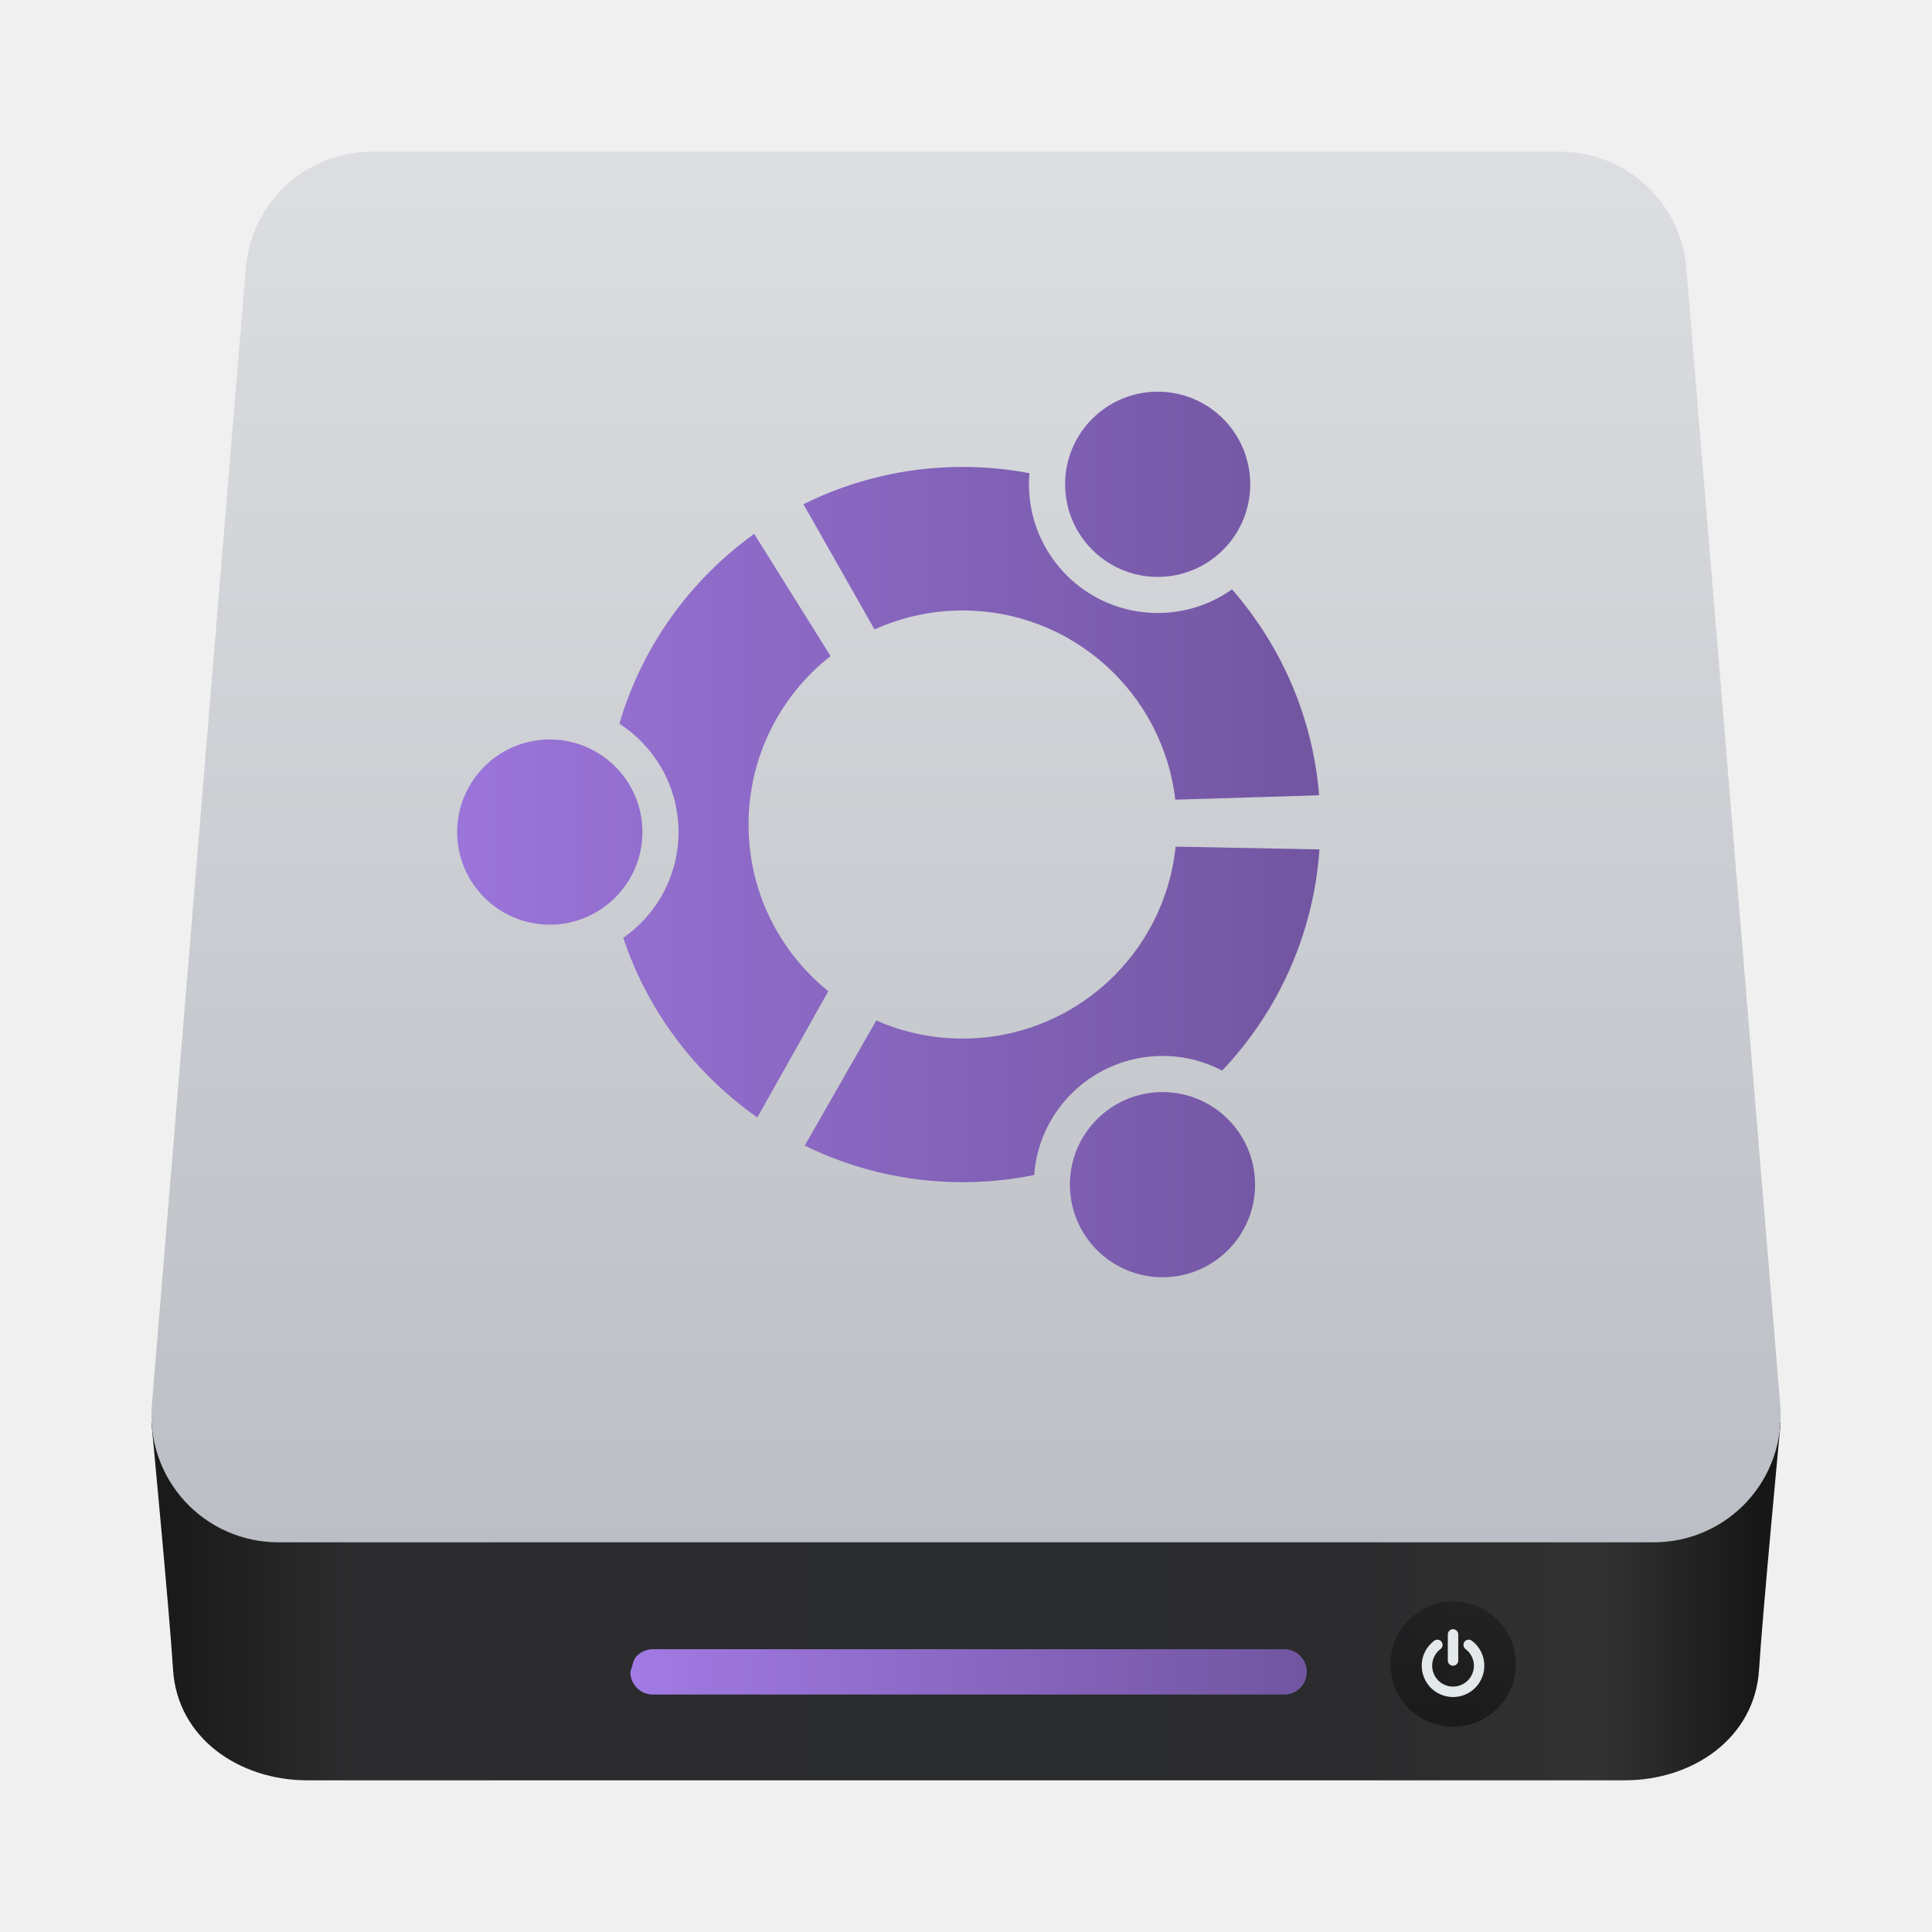
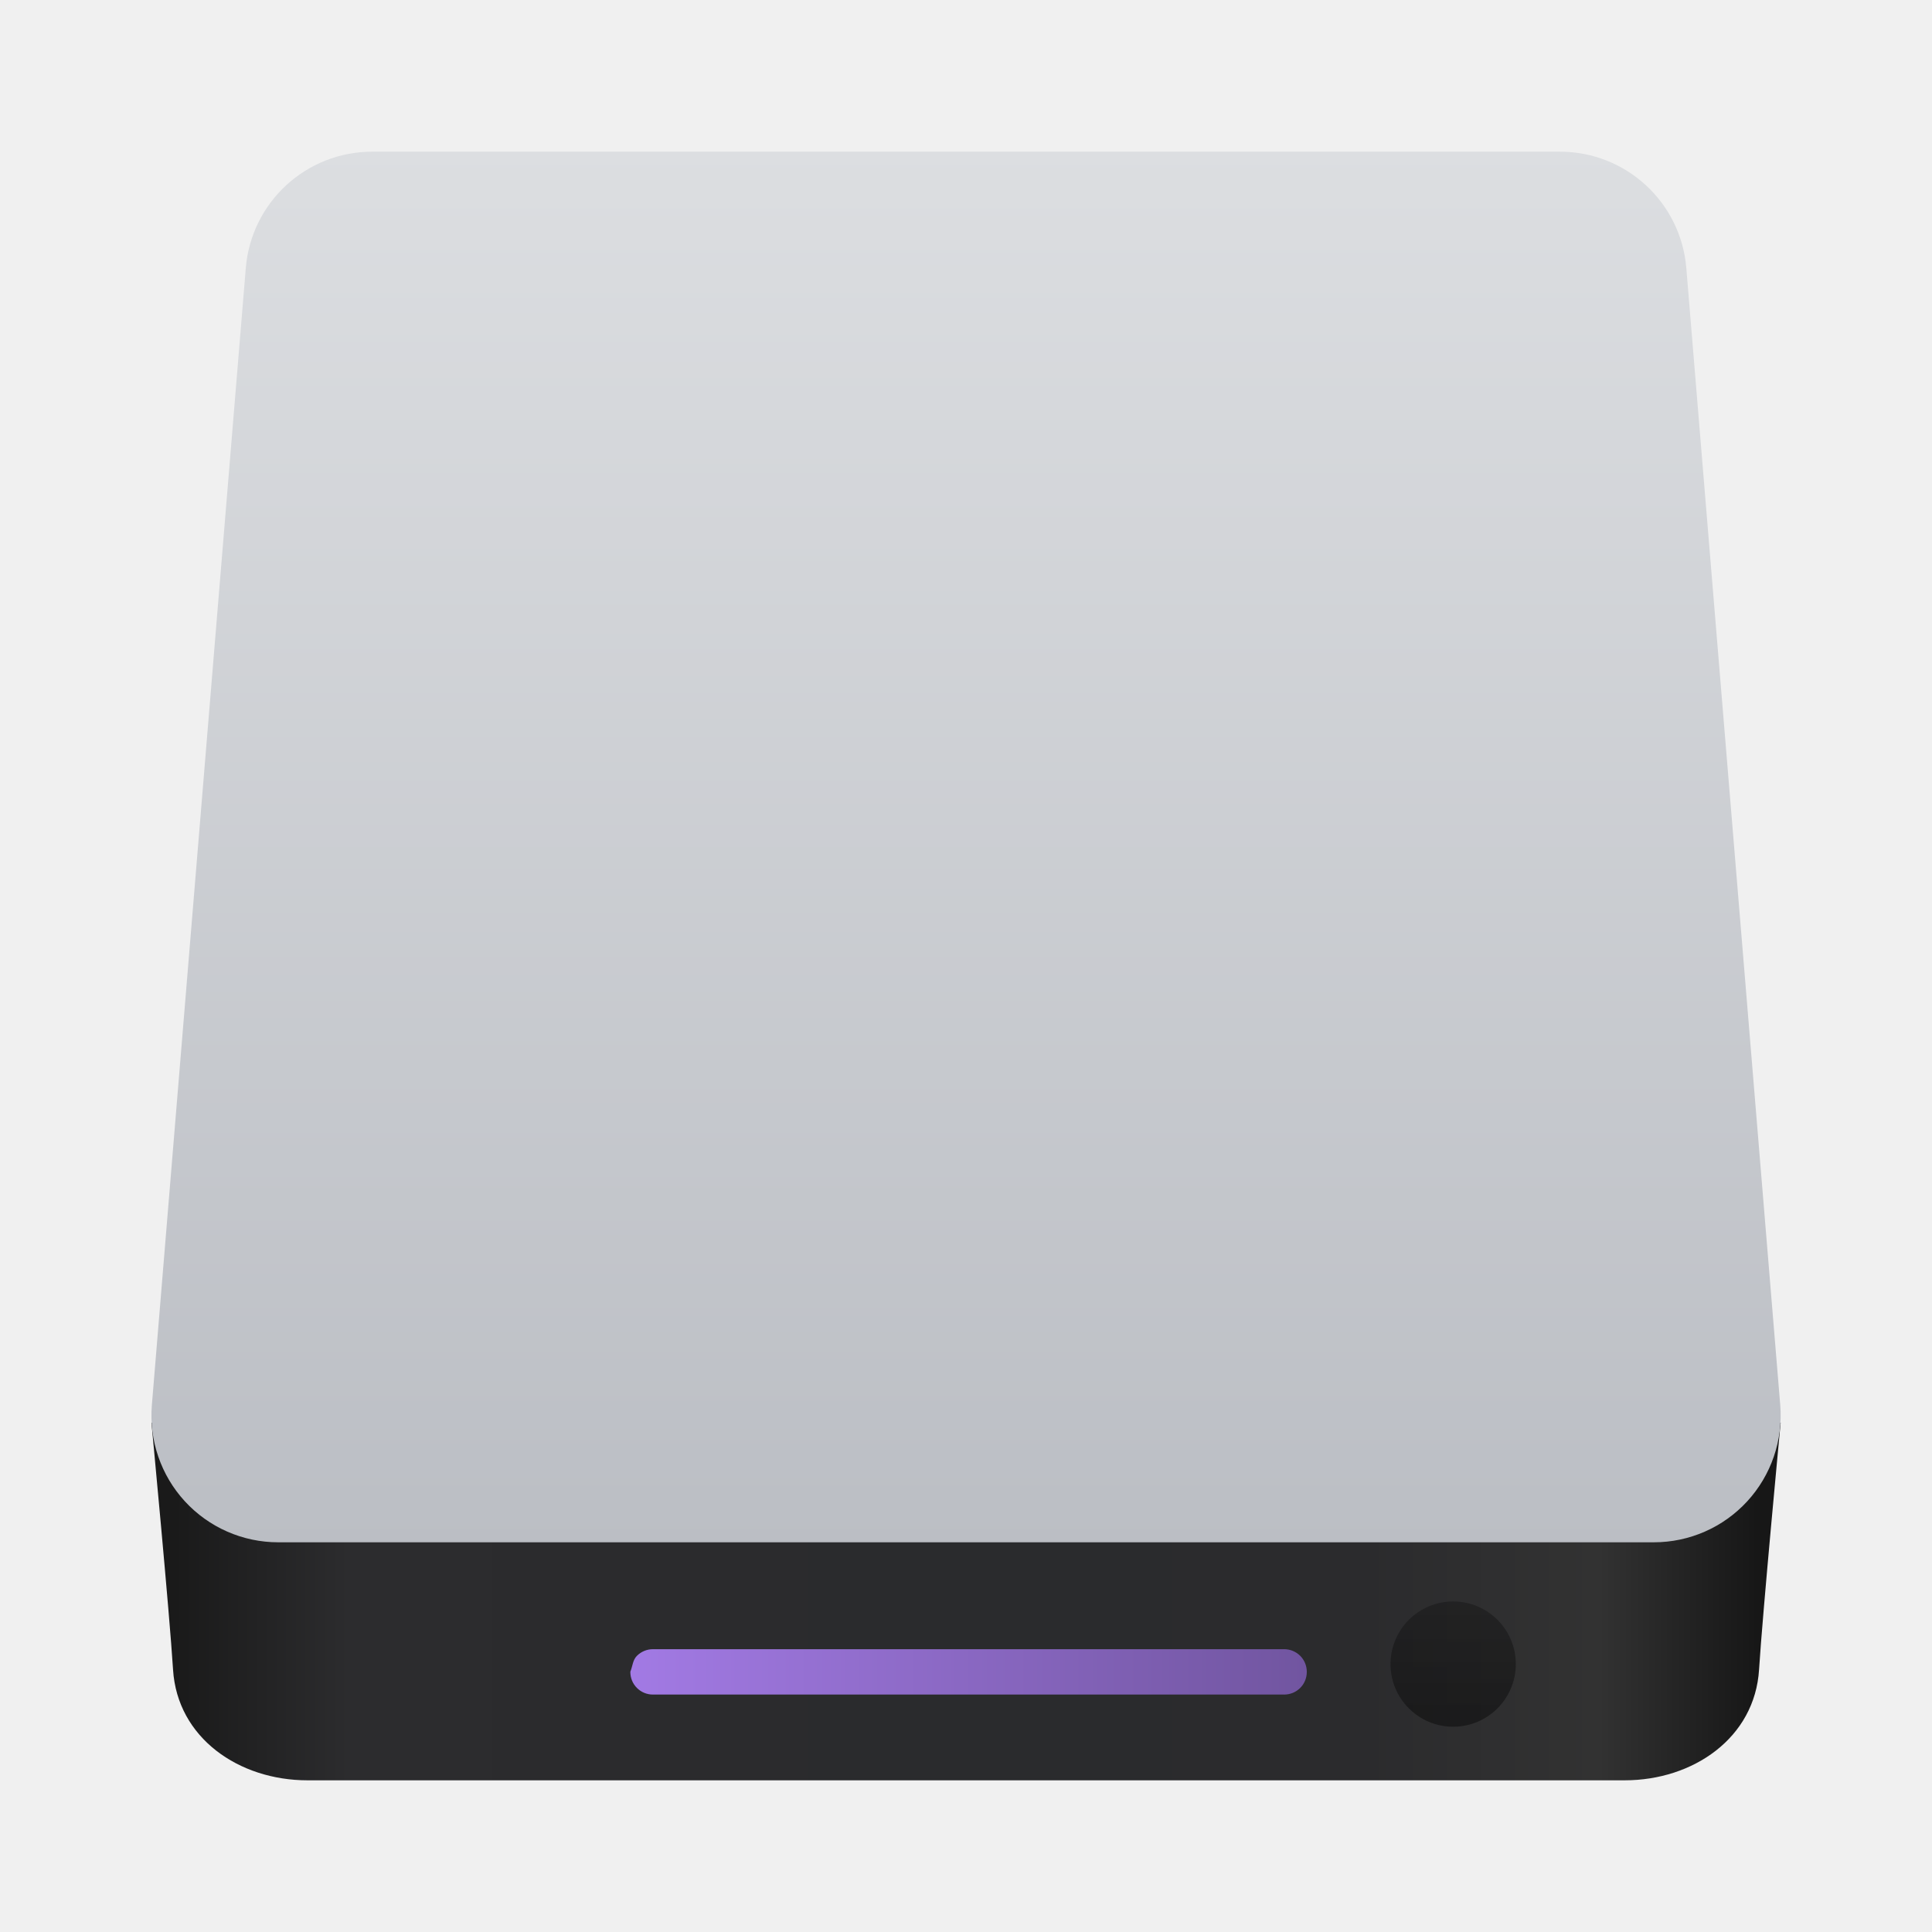
<svg xmlns="http://www.w3.org/2000/svg" height="512" width="512" viewBox="0 0 48 48" style="clip-rule:evenodd;fill-rule:evenodd;stroke-linejoin:round;stroke-miterlimit:2">
  <defs>
    <linearGradient id="_Linear1" x2="1" gradientTransform="matrix(44.2944 -.186744 .186744 44.2944 1.86165 42.9324)" gradientUnits="userSpaceOnUse">
      <stop style="stop-color:#1a1a1a" offset="0" />
      <stop style="stop-color:#2c2c2e" offset=".11" />
      <stop style="stop-color:#2b2b2d" offset=".29" />
      <stop style="stop-color:#2a2b2d" offset=".51" />
      <stop style="stop-color:#2b2b2d" offset=".75" />
      <stop style="stop-color:#323232" offset=".9" />
      <stop style="stop-color:#171717" offset="1" />
    </linearGradient>
    <linearGradient id="_Linear2" x2="1" gradientTransform="matrix(-.00154162 -38.7406 38.7406 -.00154162 24.0015 40.0548)" gradientUnits="userSpaceOnUse">
      <stop style="stop-color:#bbbec4" offset="0" />
      <stop style="stop-color:#dcdee1" offset="1" />
    </linearGradient>
    <linearGradient id="_Linear3" x2="1" gradientTransform="matrix(18.8308,0,0,18.8308,14.6558,43.5669)" gradientUnits="userSpaceOnUse">
      <stop style="stop-color:#a27ae4" offset="0" />
      <stop style="stop-color:#7155a0" offset="1" />
    </linearGradient>
    <linearGradient id="_Linear4" x2="1" gradientTransform="matrix(2.13662e-16,-3.48937,3.48937,2.13662e-16,37.712,44.9756)" gradientUnits="userSpaceOnUse">
      <stop style="stop-color:#040404;stop-opacity:.45" offset="0" />
      <stop style="stop-color:#121212;stop-opacity:.41" offset="1" />
    </linearGradient>
    <linearGradient id="PurpleLogoGrad" x1="0%" y1="0%" x2="100%" y2="0%">
      <stop offset="0%" stop-color="#a27ae4" />
      <stop offset="100%" stop-color="#7155a0" />
    </linearGradient>
  </defs>
  <defs>
    <mask id="UbuntuMask">
      <g transform="translate(9.5 8) scale(0.05)" fill="white">
        <path d="M168.839,241.198c0-38.117,17.894-72.05,45.685-93.896L171.988,79.22c-35.648,25.603-62.472,62.66-75.127,105.796c19.811,12.751,32.949,35.031,32.949,60.353c0,24.424-12.143,45.957-30.783,58.918c13.606,40.86,40.12,75.838,74.706,100.113l39.559-70.358C186.187,312.204,168.839,278.724,168.839,241.198z" />
        <path d="M109.704,245.368c0,28.484-23.132,51.592-51.609,51.592c-28.491,0-51.606-23.107-51.606-51.592c0-28.47,23.115-51.577,51.606-51.577C86.572,193.791,109.704,216.898,109.704,245.368z" />
        <path d="M399.494,370.126c12.002,0,23.301,2.936,33.23,8.149c30.924-32.591,50.906-75.595,54.211-123.228l-80.148-1.551c-6.171,60.111-56.954,106.941-118.677,106.941c-17.084,0-33.388-3.594-48.101-10.093l-39.841,69.704c26.56,13.069,56.376,20.411,87.941,20.411c13.622,0,26.981-1.379,39.854-4.006C330.709,399.381,361.68,370.126,399.494,370.126z" />
        <path d="M451.071,441.847c0,28.478-23.084,51.576-51.577,51.576c-28.493,0-51.594-23.098-51.594-51.576c0-28.5,23.101-51.592,51.594-51.592C427.987,390.255,451.071,413.347,451.071,441.847z" />
        <path d="M438.211,110.152c-11.677,8.269-25.968,13.163-41.399,13.163c-39.637,0-71.73-32.102-71.73-71.715c0-2.104,0.094-4.139,0.25-6.181c-12.05-2.307-24.503-3.491-37.222-3.491c-31.859,0-61.988,7.498-88.689,20.777l39.607,69.75c14.979-6.748,31.593-10.544,49.082-10.544c61.177,0,111.601,46.074,118.491,105.414l80.147-2.447C483.209,181.12,465.487,141.372,438.211,110.152z" />
        <path d="M448.374,51.601c0,28.492-23.038,51.592-51.561,51.592c-28.491,0-51.592-23.1-51.592-51.592C345.22,23.107,368.321,0,396.812,0C425.335,0,448.374,23.107,448.374,51.601z" />
      </g>
    </mask>
  </defs>
  <g transform="translate(24 24) scale(0.891803) translate(-24 -24)">
    <path d="m42.349 46.686h-36.695c-1.91 0-3.627-1.181-3.745-3.086-0.095-1.546-0.601-6.867-0.602-6.878h45.389c-1e-3 0.011-0.507 5.332-0.602 6.878-0.118 1.905-1.835 3.086-3.745 3.086z" style="fill:url(#_Linear1)" />
    <path d="m44.067 4.555c-0.152-1.832-1.682-3.241-3.52-3.241h-33.091c-1.838 0-3.368 1.409-3.52 3.241-0.587 7.112-1.988 24.061-2.617 31.677-0.081 0.984 0.253 1.957 0.921 2.683 0.669 0.727 1.611 1.14 2.598 1.14h38.327c0.987 0 1.929-0.413 2.598-1.14 0.668-0.726 1.002-1.699 0.921-2.683-0.629-7.616-2.03-24.565-2.617-31.677z" style="fill:url(#_Linear2)" />
    <path d="m33.494 43.661c0-0.166-0.066-0.326-0.184-0.444-0.118-0.117-0.278-0.184-0.444-0.184h-17.589c-0.167 0-0.327 0.067-0.444 0.184-0.118 0.118-0.118 0.278-0.184 0.444v8e-3c0 0.167 0.066 0.327 0.184 0.444 0.117 0.118 0.277 0.184 0.444 0.184h17.589c0.166 0 0.326-0.066 0.444-0.184 0.118-0.117 0.184-0.277 0.184-0.444v-8e-3z" style="fill:url(#_Linear3)" />
    <circle cx="37.572" cy="43.448" r="1.745" style="fill:url(#_Linear4)" />
-     <path d="m38.349 43.104c-0.061-0.122-0.147-0.224-0.257-0.306-0.032-0.025-0.068-0.034-0.108-0.029s-0.072 0.024-0.096 0.057c-0.024 0.032-0.033 0.067-0.027 0.107 5e-3 0.04 0.024 0.072 0.056 0.096 0.074 0.056 0.131 0.125 0.172 0.206 0.04 0.081 0.061 0.167 0.061 0.259 0 0.079-0.016 0.154-0.046 0.225-0.031 0.072-0.072 0.134-0.125 0.186-0.052 0.052-0.114 0.094-0.185 0.124-0.072 0.031-0.147 0.046-0.226 0.046s-0.154-0.015-0.225-0.046c-0.072-0.03-0.134-0.072-0.186-0.124s-0.094-0.114-0.124-0.186c-0.031-0.071-0.046-0.146-0.046-0.225 0-0.092 0.02-0.178 0.06-0.259 0.041-0.081 0.098-0.15 0.172-0.206 0.032-0.024 0.051-0.056 0.057-0.096 5e-3 -0.039-4e-3 -0.075-0.028-0.107-0.024-0.033-0.055-0.052-0.095-0.057s-0.076 4e-3 -0.109 0.029c-0.11 0.082-0.196 0.184-0.257 0.306s-0.091 0.252-0.091 0.39c0 0.118 0.023 0.231 0.069 0.338 0.046 0.108 0.108 0.201 0.186 0.279s0.171 0.14 0.279 0.186c0.107 0.046 0.22 0.069 0.338 0.069s0.231-0.023 0.339-0.069c0.107-0.046 0.2-0.108 0.278-0.186s0.14-0.171 0.186-0.279c0.046-0.107 0.069-0.22 0.069-0.338 0-0.138-0.03-0.268-0.091-0.39zm-0.781 0.39c0.039 0 0.074-0.015 0.102-0.043 0.029-0.029 0.044-0.063 0.044-0.103v-0.727c0-0.039-0.015-0.073-0.044-0.102-0.028-0.029-0.063-0.043-0.102-0.043s-0.073 0.014-0.102 0.043-0.043 0.063-0.043 0.102v0.727c0 0.04 0.014 0.074 0.043 0.103 0.029 0.028 0.063 0.043 0.102 0.043z" style="fill-rule:nonzero;fill:#e3e8ea" />
-     <rect x="6" y="5" width="28" height="28" fill="url(#PurpleLogoGrad)" mask="url(#UbuntuMask)" />
  </g>
</svg>
